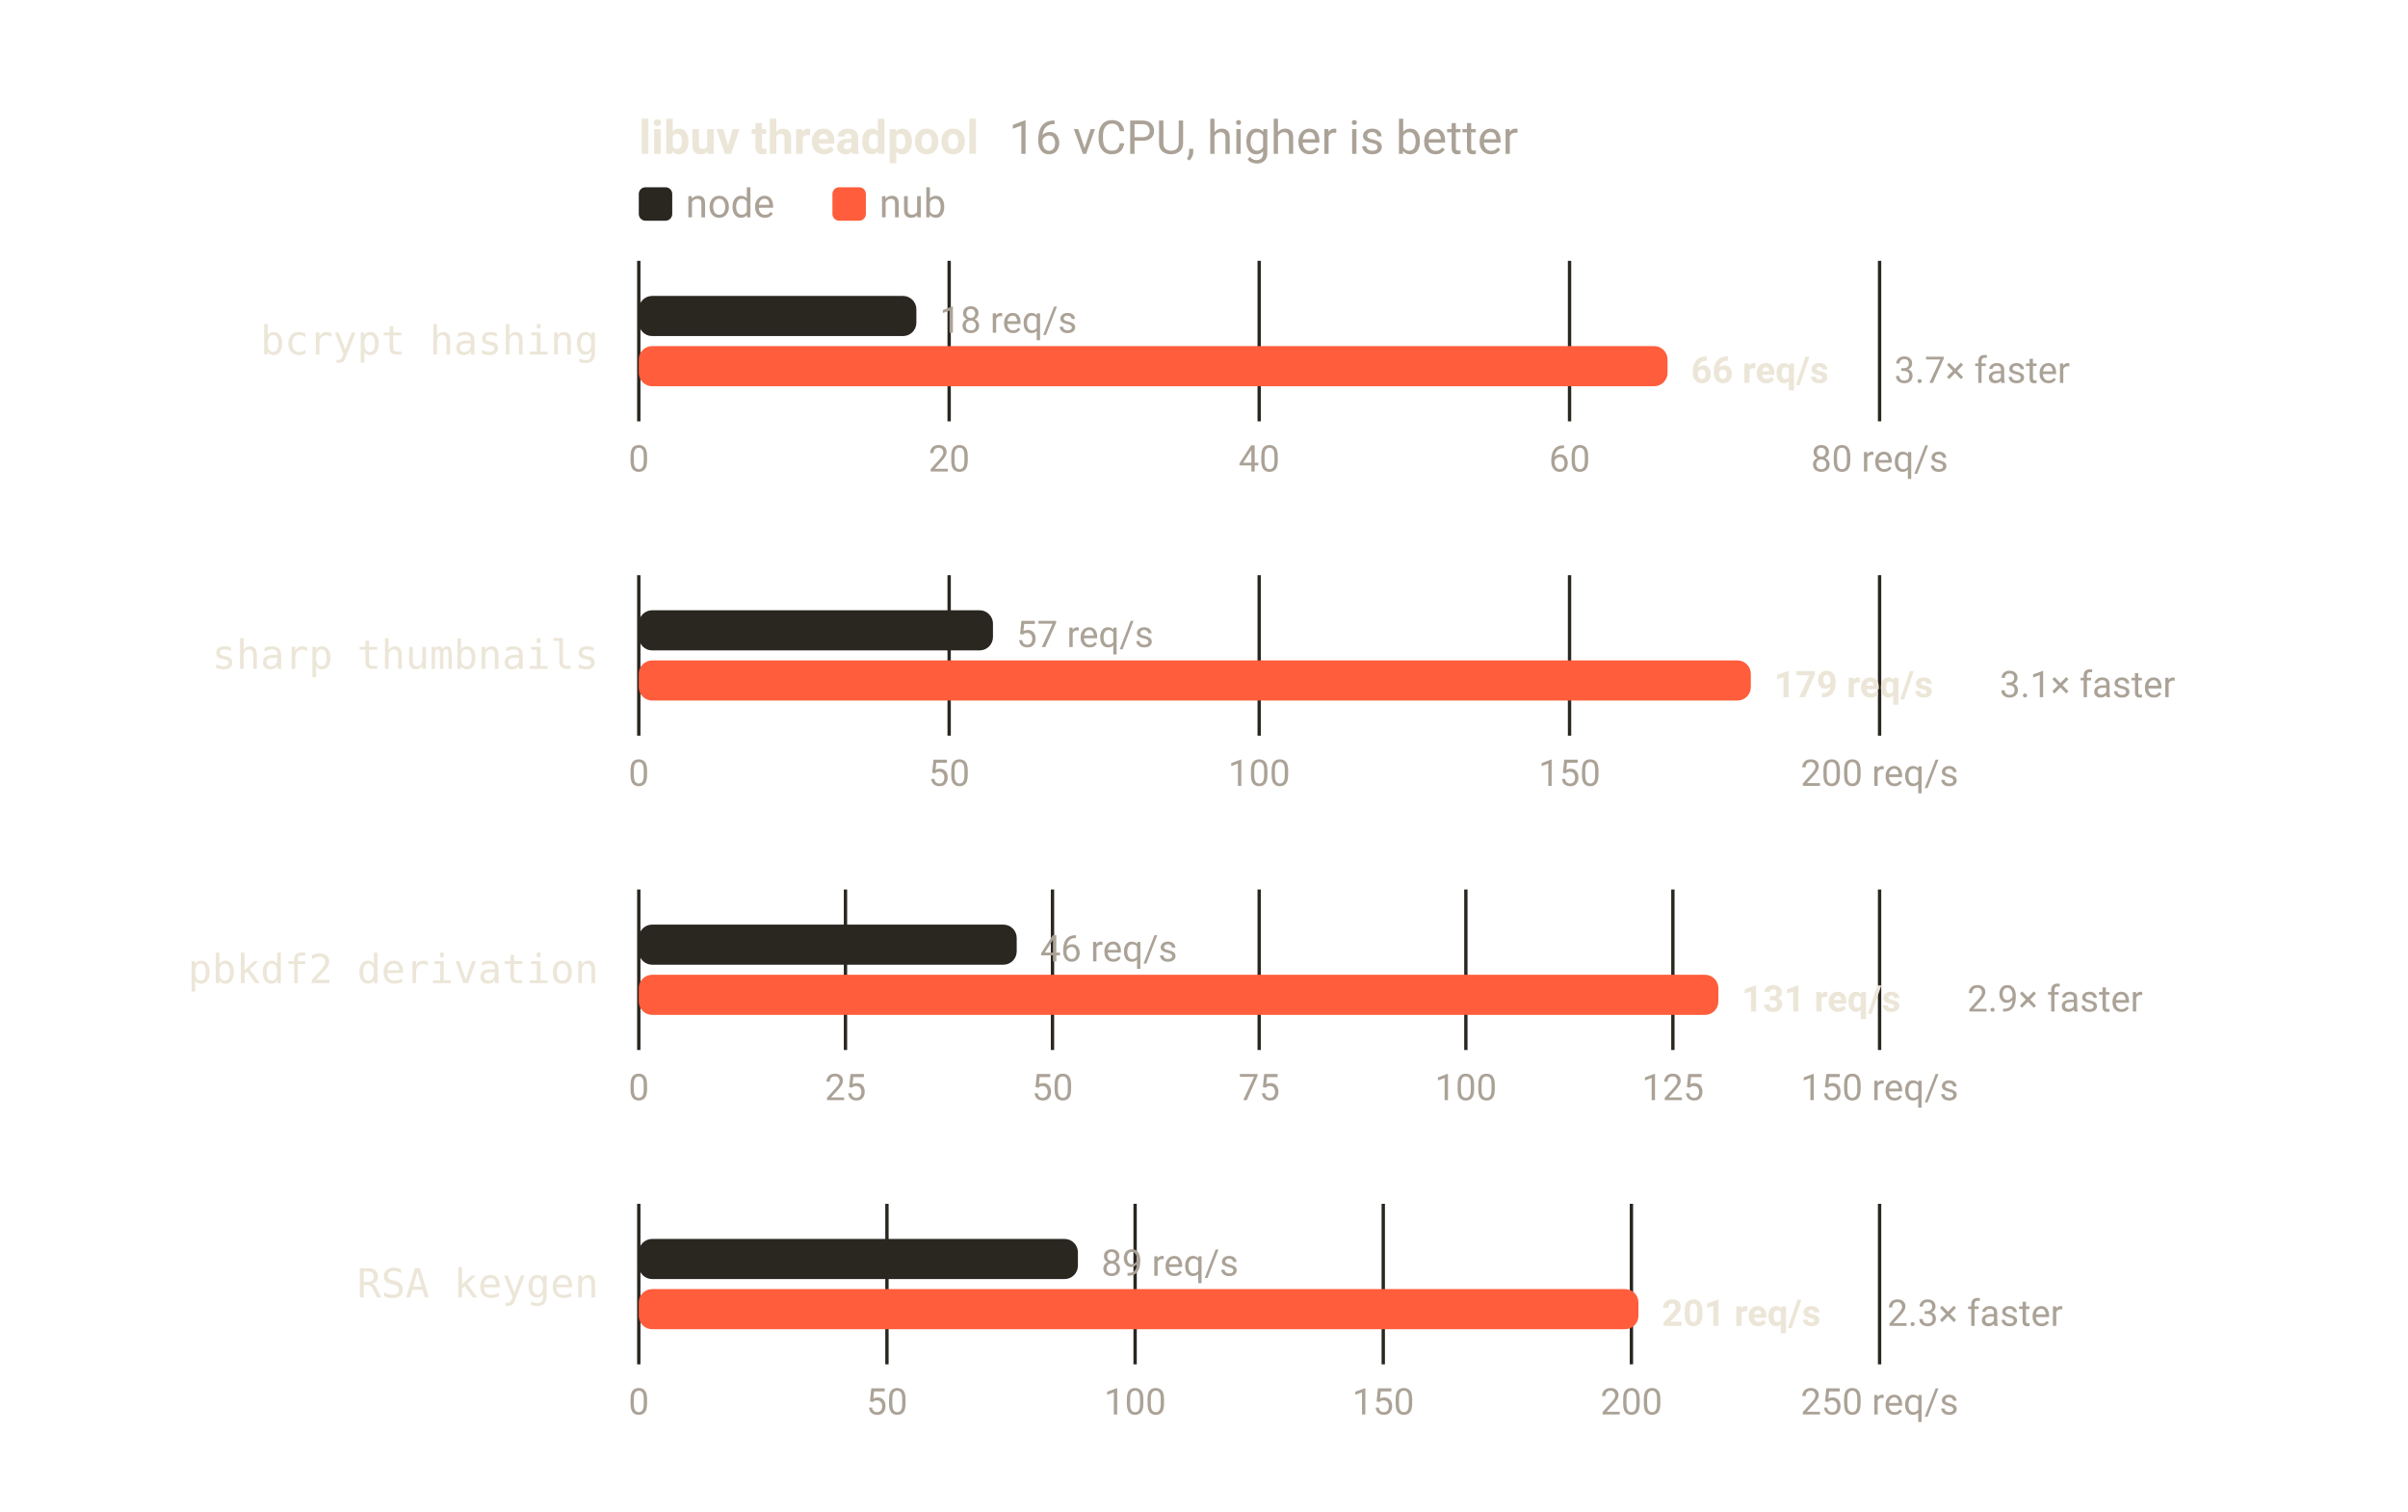
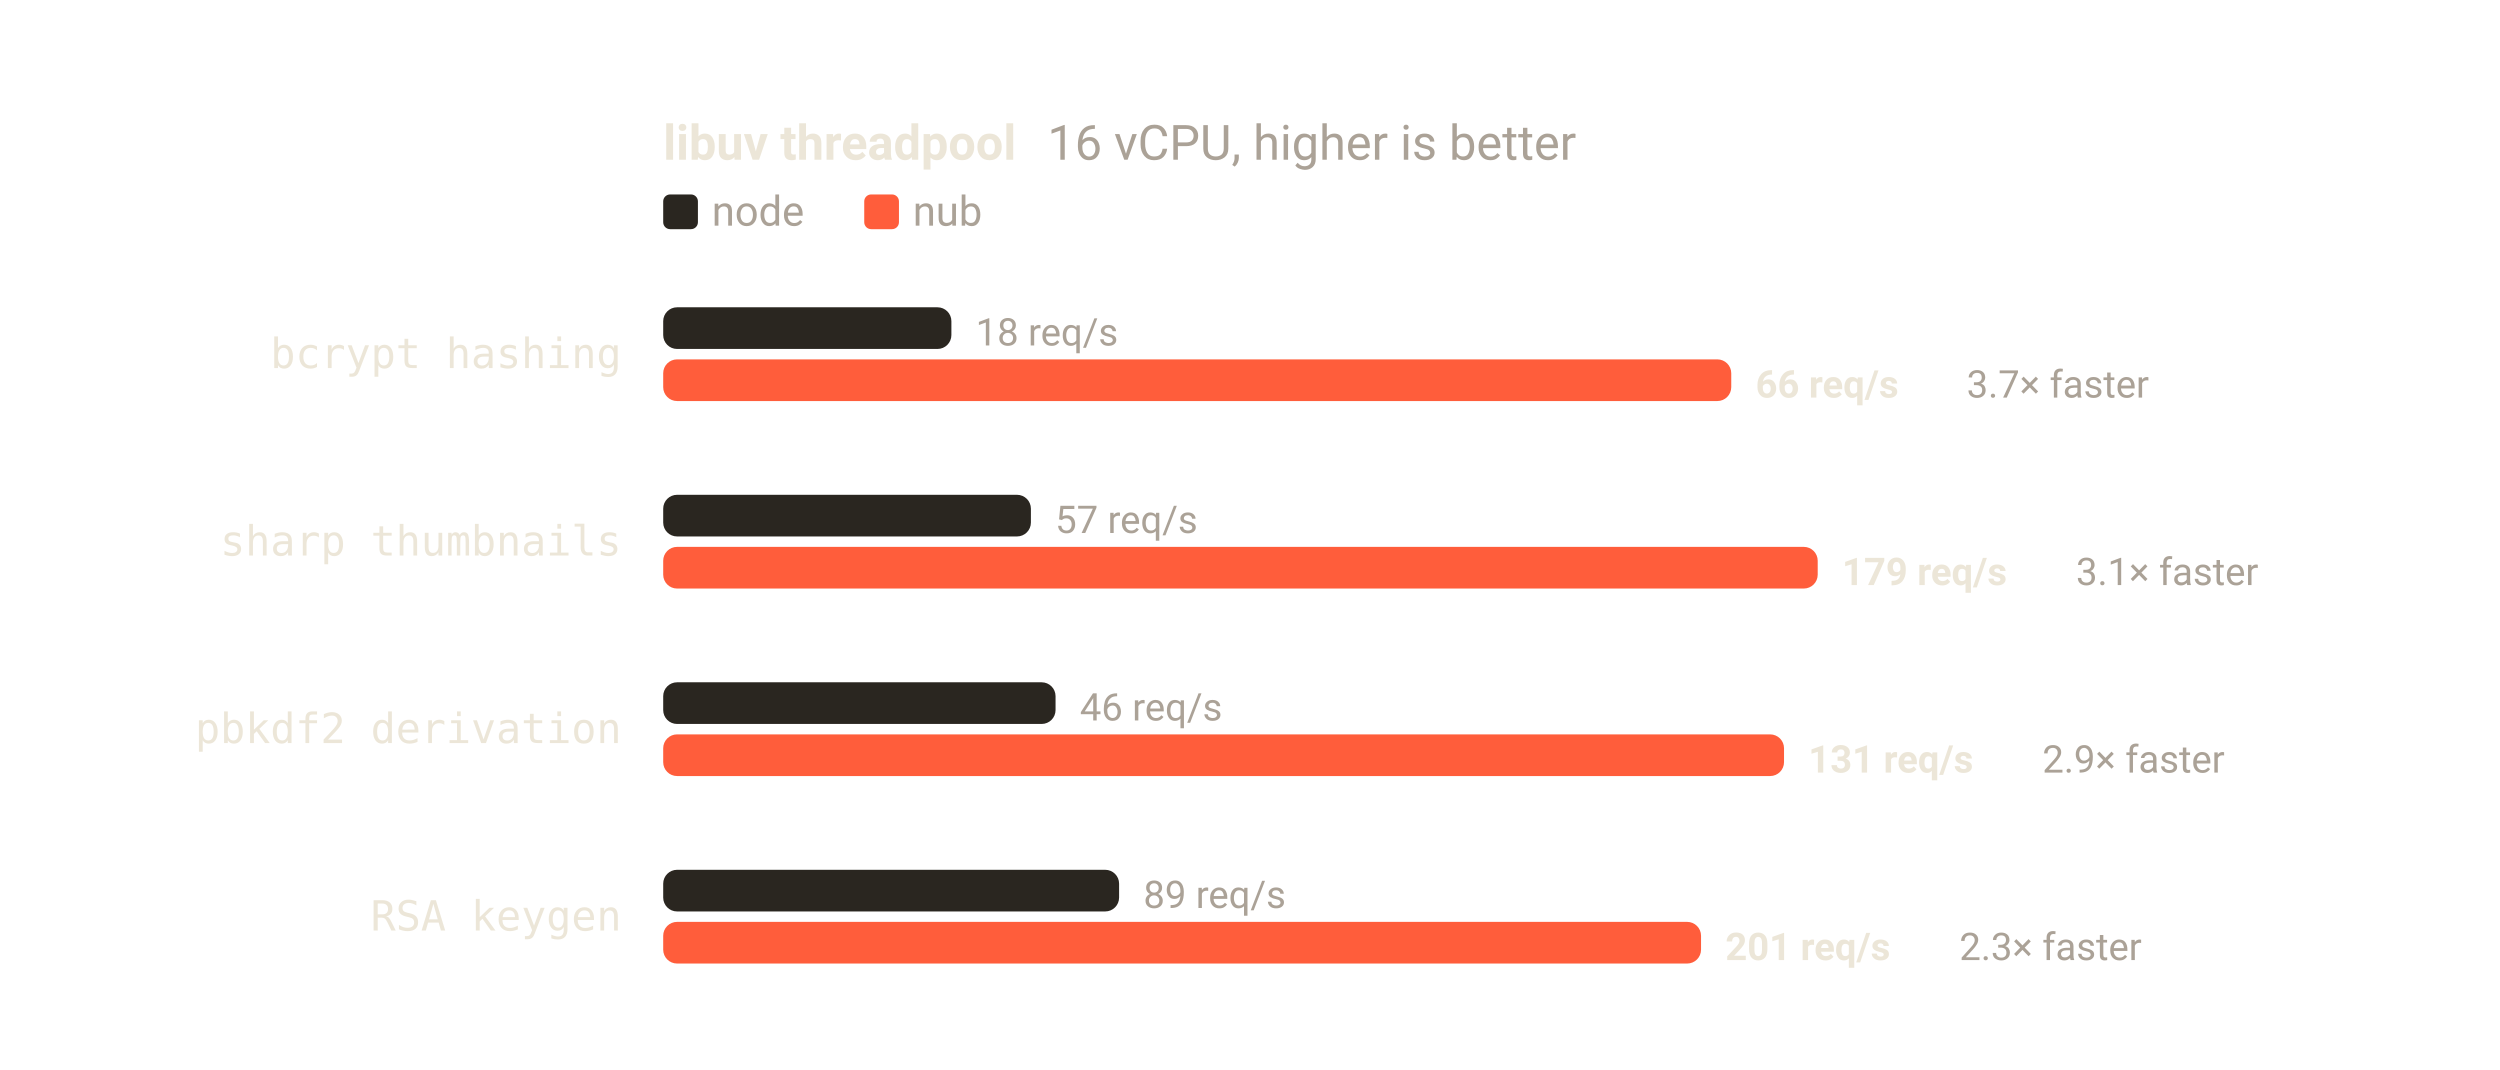
- <svg xmlns="http://www.w3.org/2000/svg" width="720" height="452" viewBox="0 0 720 452" font-family="'Encode Sans', ui-sans-serif, system-ui, -apple-system, 'Segoe UI', Roboto, sans-serif" font-size="13">
+ <svg xmlns="http://www.w3.org/2000/svg" width="720" height="308" viewBox="0 0 720 308" font-family="'Encode Sans', ui-sans-serif, system-ui, -apple-system, 'Segoe UI', Roboto, sans-serif" font-size="13">
  <text x="191" y="46" fill="#ece6d8" font-weight="700" font-size="14">libuv threadpool<tspan dx="9" fill="#aba297" font-weight="400">16 vCPU, higher is better</tspan>
  </text>
  <rect x="191" y="56" width="10" height="10" rx="2" fill="#2a2620" />
  <text x="205" y="65" fill="#aba297" font-size="12">node</text>
  <rect x="248.9" y="56" width="10" height="10" rx="2" fill="#ff5d3b" />
  <text x="262.9" y="65" fill="#aba297" font-size="12">nub</text>
-   <line x1="191.0" y1="78" x2="191.0" y2="126" stroke="#2a2620" stroke-width="1" />
-   <text x="191.0" y="141" text-anchor="middle" fill="#aba297" font-size="11">0</text>
-   <line x1="283.8" y1="78" x2="283.8" y2="126" stroke="#2a2620" stroke-width="1" />
-   <text x="283.8" y="141" text-anchor="middle" fill="#aba297" font-size="11">20</text>
-   <line x1="376.5" y1="78" x2="376.5" y2="126" stroke="#2a2620" stroke-width="1" />
-   <text x="376.5" y="141" text-anchor="middle" fill="#aba297" font-size="11">40</text>
-   <line x1="469.3" y1="78" x2="469.3" y2="126" stroke="#2a2620" stroke-width="1" />
-   <text x="469.3" y="141" text-anchor="middle" fill="#aba297" font-size="11">60</text>
-   <line x1="562.0" y1="78" x2="562.0" y2="126" stroke="#2a2620" stroke-width="1" />
-   <text x="562.0" y="141" text-anchor="middle" fill="#aba297" font-size="11">80 req/s</text>
  <text x="179" y="106" text-anchor="end" fill="#ece6d8" font-family="'Geist Mono', ui-monospace, SFMono-Regular, Menlo, monospace" font-size="12">bcrypt hashing</text>
  <rect x="191" y="88.5" width="83.0" height="12" rx="4" fill="#2a2620" />
  <text x="281.0" y="99.5" fill="#aba297" font-size="11">18 req/s</text>
  <rect x="191" y="103.5" width="307.6" height="12" rx="4" fill="#ff5d3b" />
  <text x="505.6" y="114.5" fill="#ece6d8" font-weight="700" font-size="11">66 req/s</text>
  <text x="566.4" y="114.5" fill="#aba297" font-size="11">3.7× faster</text>
-   <line x1="191.0" y1="172" x2="191.0" y2="220" stroke="#2a2620" stroke-width="1" />
-   <text x="191.0" y="235" text-anchor="middle" fill="#aba297" font-size="11">0</text>
-   <line x1="283.8" y1="172" x2="283.8" y2="220" stroke="#2a2620" stroke-width="1" />
-   <text x="283.8" y="235" text-anchor="middle" fill="#aba297" font-size="11">50</text>
-   <line x1="376.5" y1="172" x2="376.5" y2="220" stroke="#2a2620" stroke-width="1" />
-   <text x="376.5" y="235" text-anchor="middle" fill="#aba297" font-size="11">100</text>
-   <line x1="469.3" y1="172" x2="469.3" y2="220" stroke="#2a2620" stroke-width="1" />
-   <text x="469.3" y="235" text-anchor="middle" fill="#aba297" font-size="11">150</text>
-   <line x1="562.0" y1="172" x2="562.0" y2="220" stroke="#2a2620" stroke-width="1" />
-   <text x="562.0" y="235" text-anchor="middle" fill="#aba297" font-size="11">200 req/s</text>
-   <text x="179" y="200" text-anchor="end" fill="#ece6d8" font-family="'Geist Mono', ui-monospace, SFMono-Regular, Menlo, monospace" font-size="12">sharp thumbnails</text>
-   <rect x="191" y="182.5" width="105.9" height="12" rx="4" fill="#2a2620" />
-   <text x="303.9" y="193.5" fill="#aba297" font-size="11">57 req/s</text>
-   <rect x="191" y="197.5" width="332.5" height="12" rx="4" fill="#ff5d3b" />
-   <text x="530.5" y="208.5" fill="#ece6d8" font-weight="700" font-size="11">179 req/s</text>
-   <text x="597.9" y="208.5" fill="#aba297" font-size="11">3.1× faster</text>
-   <line x1="191.0" y1="266" x2="191.0" y2="314" stroke="#2a2620" stroke-width="1" />
-   <text x="191.0" y="329" text-anchor="middle" fill="#aba297" font-size="11">0</text>
-   <line x1="252.8" y1="266" x2="252.8" y2="314" stroke="#2a2620" stroke-width="1" />
-   <text x="252.8" y="329" text-anchor="middle" fill="#aba297" font-size="11">25</text>
-   <line x1="314.7" y1="266" x2="314.7" y2="314" stroke="#2a2620" stroke-width="1" />
-   <text x="314.7" y="329" text-anchor="middle" fill="#aba297" font-size="11">50</text>
-   <line x1="376.5" y1="266" x2="376.5" y2="314" stroke="#2a2620" stroke-width="1" />
-   <text x="376.5" y="329" text-anchor="middle" fill="#aba297" font-size="11">75</text>
-   <line x1="438.3" y1="266" x2="438.3" y2="314" stroke="#2a2620" stroke-width="1" />
-   <text x="438.3" y="329" text-anchor="middle" fill="#aba297" font-size="11">100</text>
-   <line x1="500.2" y1="266" x2="500.2" y2="314" stroke="#2a2620" stroke-width="1" />
-   <text x="500.2" y="329" text-anchor="middle" fill="#aba297" font-size="11">125</text>
-   <line x1="562.0" y1="266" x2="562.0" y2="314" stroke="#2a2620" stroke-width="1" />
-   <text x="562.0" y="329" text-anchor="middle" fill="#aba297" font-size="11">150 req/s</text>
-   <text x="179" y="294" text-anchor="end" fill="#ece6d8" font-family="'Geist Mono', ui-monospace, SFMono-Regular, Menlo, monospace" font-size="12">pbkdf2 derivation</text>
-   <rect x="191" y="276.5" width="113.0" height="12" rx="4" fill="#2a2620" />
-   <text x="311.0" y="287.5" fill="#aba297" font-size="11">46 req/s</text>
-   <rect x="191" y="291.5" width="322.8" height="12" rx="4" fill="#ff5d3b" />
-   <text x="520.8" y="302.5" fill="#ece6d8" font-weight="700" font-size="11">131 req/s</text>
-   <text x="588.2" y="302.5" fill="#aba297" font-size="11">2.9× faster</text>
-   <line x1="191.0" y1="360" x2="191.0" y2="408" stroke="#2a2620" stroke-width="1" />
-   <text x="191.0" y="423" text-anchor="middle" fill="#aba297" font-size="11">0</text>
-   <line x1="265.2" y1="360" x2="265.2" y2="408" stroke="#2a2620" stroke-width="1" />
-   <text x="265.2" y="423" text-anchor="middle" fill="#aba297" font-size="11">50</text>
-   <line x1="339.4" y1="360" x2="339.4" y2="408" stroke="#2a2620" stroke-width="1" />
-   <text x="339.4" y="423" text-anchor="middle" fill="#aba297" font-size="11">100</text>
-   <line x1="413.6" y1="360" x2="413.6" y2="408" stroke="#2a2620" stroke-width="1" />
-   <text x="413.6" y="423" text-anchor="middle" fill="#aba297" font-size="11">150</text>
-   <line x1="487.8" y1="360" x2="487.8" y2="408" stroke="#2a2620" stroke-width="1" />
-   <text x="487.8" y="423" text-anchor="middle" fill="#aba297" font-size="11">200</text>
-   <line x1="562.0" y1="360" x2="562.0" y2="408" stroke="#2a2620" stroke-width="1" />
-   <text x="562.0" y="423" text-anchor="middle" fill="#aba297" font-size="11">250 req/s</text>
-   <text x="179" y="388" text-anchor="end" fill="#ece6d8" font-family="'Geist Mono', ui-monospace, SFMono-Regular, Menlo, monospace" font-size="12">RSA keygen</text>
-   <rect x="191" y="370.5" width="131.3" height="12" rx="4" fill="#2a2620" />
-   <text x="329.3" y="381.5" fill="#aba297" font-size="11">89 req/s</text>
-   <rect x="191" y="385.5" width="298.9" height="12" rx="4" fill="#ff5d3b" />
-   <text x="496.9" y="396.5" fill="#ece6d8" font-weight="700" font-size="11">201 req/s</text>
-   <text x="564.3" y="396.5" fill="#aba297" font-size="11">2.3× faster</text>
+   <text x="179" y="160" text-anchor="end" fill="#ece6d8" font-family="'Geist Mono', ui-monospace, SFMono-Regular, Menlo, monospace" font-size="12">sharp thumbnails</text>
+   <rect x="191" y="142.5" width="105.9" height="12" rx="4" fill="#2a2620" />
+   <text x="303.9" y="153.5" fill="#aba297" font-size="11">57 req/s</text>
+   <rect x="191" y="157.5" width="332.5" height="12" rx="4" fill="#ff5d3b" />
+   <text x="530.5" y="168.5" fill="#ece6d8" font-weight="700" font-size="11">179 req/s</text>
+   <text x="597.9" y="168.5" fill="#aba297" font-size="11">3.1× faster</text>
+   <text x="179" y="214" text-anchor="end" fill="#ece6d8" font-family="'Geist Mono', ui-monospace, SFMono-Regular, Menlo, monospace" font-size="12">pbkdf2 derivation</text>
+   <rect x="191" y="196.5" width="113.0" height="12" rx="4" fill="#2a2620" />
+   <text x="311.0" y="207.5" fill="#aba297" font-size="11">46 req/s</text>
+   <rect x="191" y="211.5" width="322.8" height="12" rx="4" fill="#ff5d3b" />
+   <text x="520.8" y="222.5" fill="#ece6d8" font-weight="700" font-size="11">131 req/s</text>
+   <text x="588.2" y="222.5" fill="#aba297" font-size="11">2.9× faster</text>
+   <text x="179" y="268" text-anchor="end" fill="#ece6d8" font-family="'Geist Mono', ui-monospace, SFMono-Regular, Menlo, monospace" font-size="12">RSA keygen</text>
+   <rect x="191" y="250.5" width="131.3" height="12" rx="4" fill="#2a2620" />
+   <text x="329.3" y="261.5" fill="#aba297" font-size="11">89 req/s</text>
+   <rect x="191" y="265.5" width="298.9" height="12" rx="4" fill="#ff5d3b" />
+   <text x="496.9" y="276.5" fill="#ece6d8" font-weight="700" font-size="11">201 req/s</text>
+   <text x="564.3" y="276.5" fill="#aba297" font-size="11">2.3× faster</text>
</svg>
